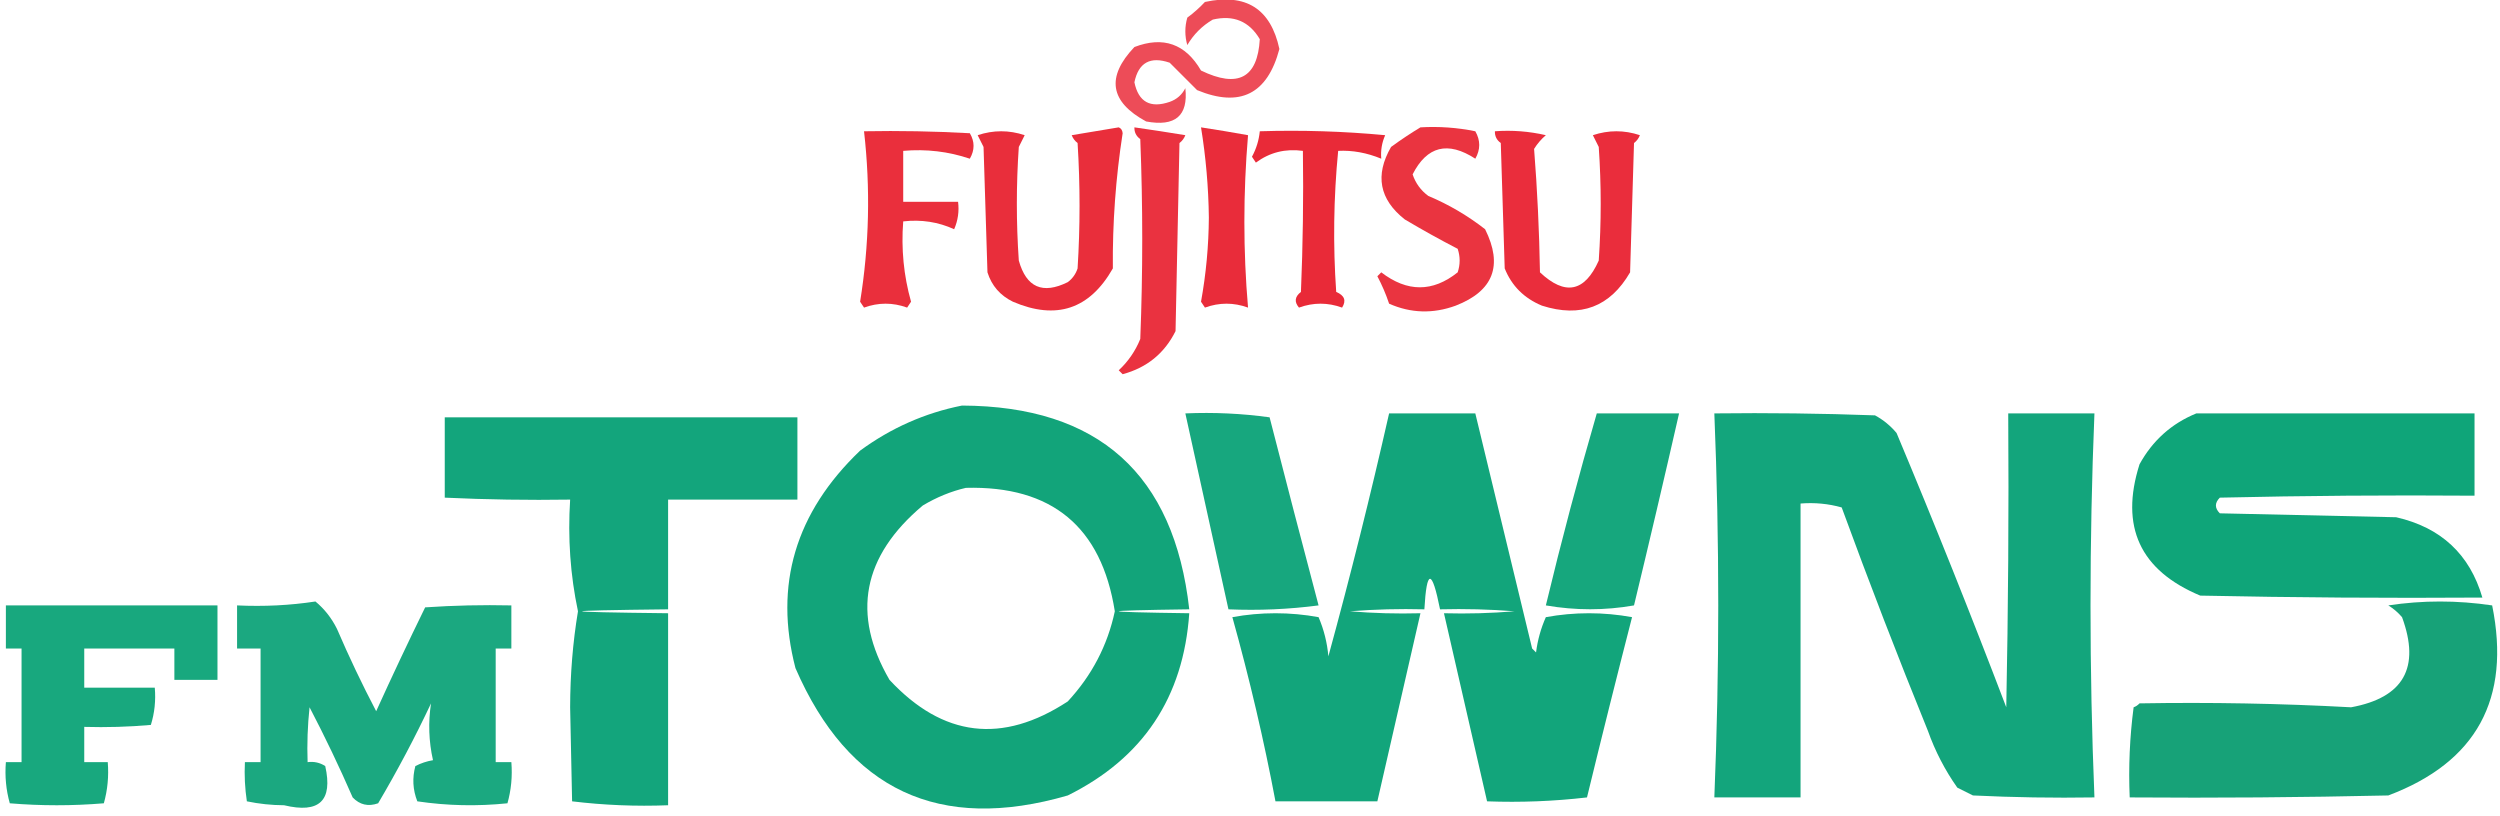
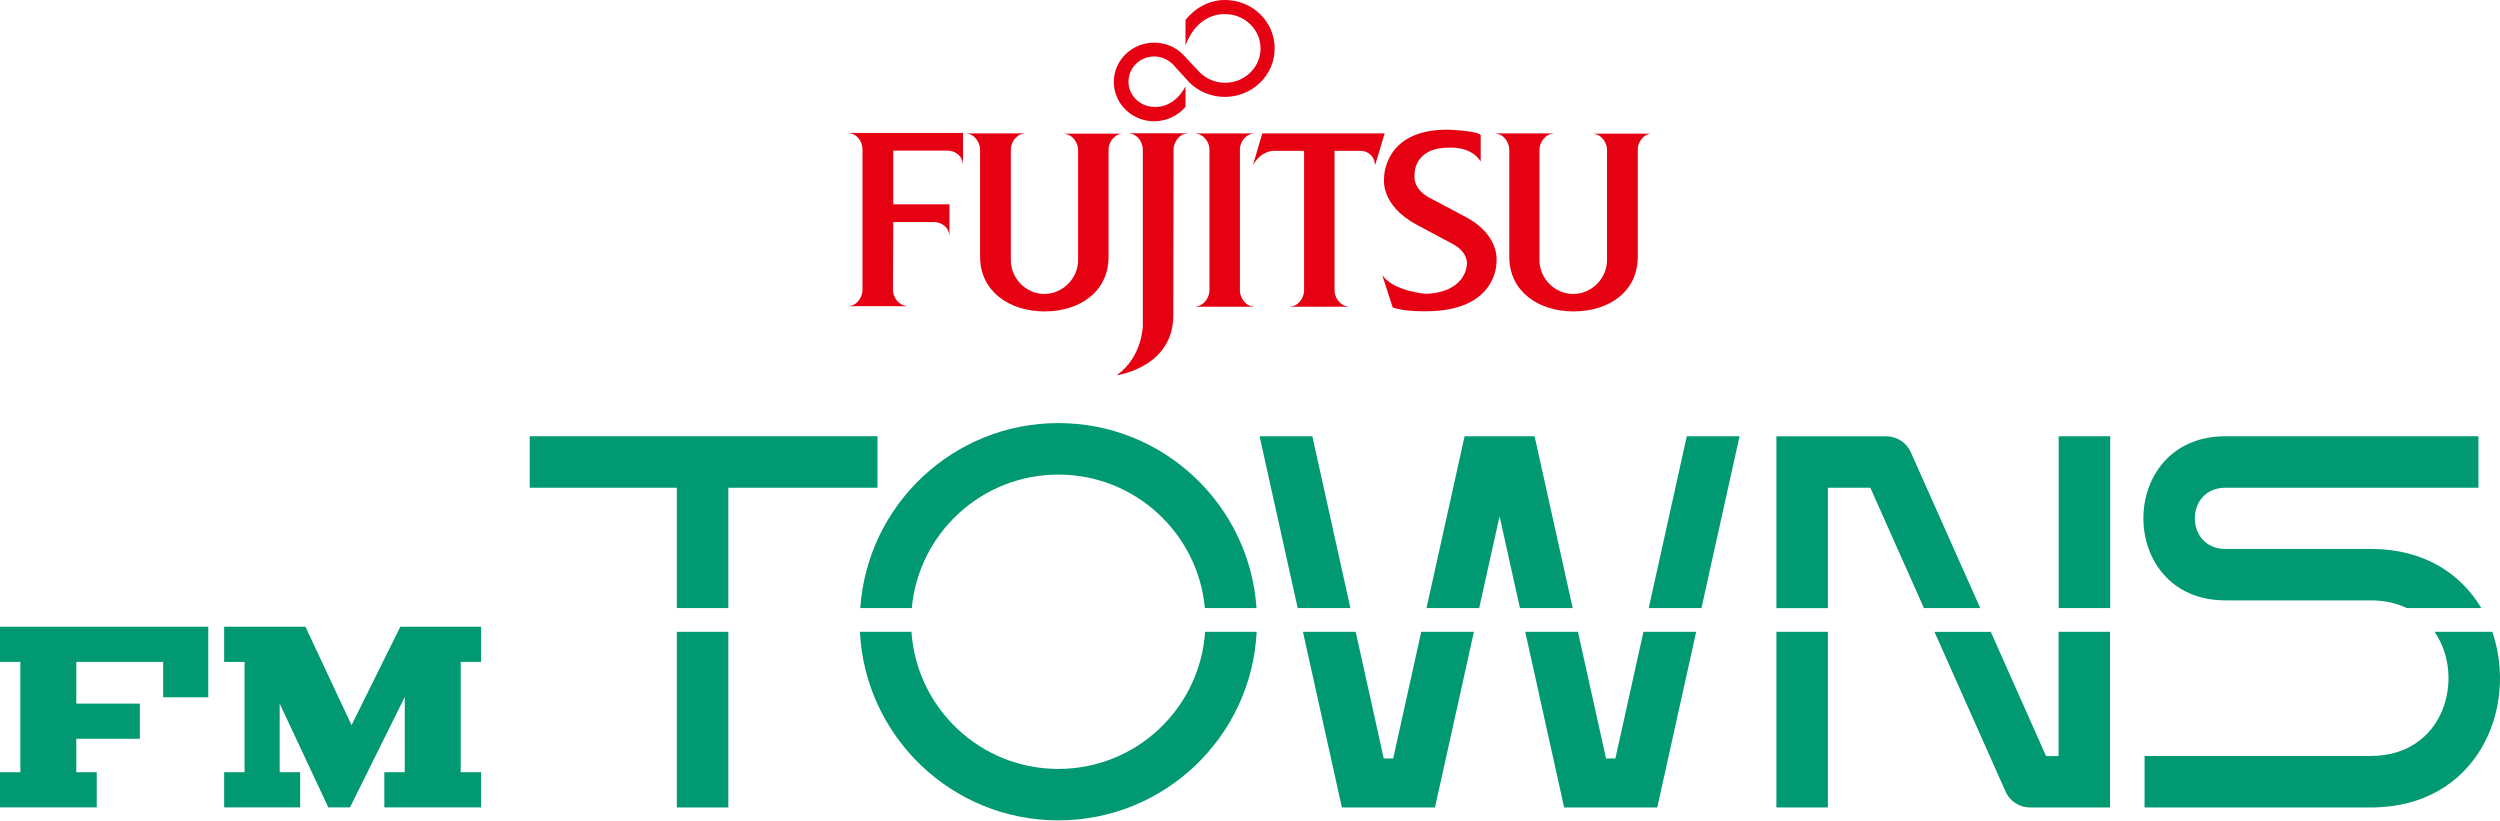
- <svg xmlns="http://www.w3.org/2000/svg" width="638" height="208" style="shape-rendering:geometricPrecision;text-rendering:geometricPrecision;image-rendering:optimizeQuality;fill-rule:evenodd;clip-rule:evenodd">
-   <path style="opacity:.706" fill="#e50212" d="M307.5.5c10.454-2.283 16.787 1.717 19 12-3.05 11.525-10.05 15.025-21 10.5l-7-7c-4.958-1.69-7.958-.023-9 5 1.042 5.023 4.042 6.69 9 5 1.803-.637 3.136-1.803 4-3.5.765 7.05-2.568 9.883-10 8.5-9.268-5.01-10.268-11.344-3-19 7.358-2.822 13.024-.822 17 6 9.44 4.567 14.44 1.9 15-8-2.702-4.572-6.702-6.24-12-5-2.719 1.597-4.886 3.763-6.5 6.5a12.494 12.494 0 0 1 0-7 32.578 32.578 0 0 0 4.5-4Z" />
-   <path style="opacity:.803" fill="#e50312" d="M362.5 32.5c4.733-.277 9.4.056 14 1 1.333 2.333 1.333 4.667 0 7-7-4.547-12.333-3.214-16 4 .753 2.253 2.086 4.087 4 5.5a63.303 63.303 0 0 1 14.5 8.5c4.617 9.263 2.117 15.763-7.5 19.5-5.791 2.12-11.457 1.953-17-.5a45.773 45.773 0 0 0-3-7l1-1c6.627 5.093 13.127 5.093 19.5 0 .667-2 .667-4 0-6a264.738 264.738 0 0 1-13.5-7.5c-6.496-5.126-7.663-11.292-3.5-18.5a100.844 100.844 0 0 1 7.5-5Z" />
-   <path style="opacity:.821" fill="#e50312" d="M220.5 33.5c9.006-.166 18.006 0 27 .5 1.269 2.139 1.269 4.305 0 6.5-5.475-1.846-11.142-2.513-17-2v13h14a13.115 13.115 0 0 1-1 7c-4.057-1.86-8.391-2.526-13-2-.543 7.008.124 13.841 2 20.5l-1 1.5c-3.667-1.333-7.333-1.333-11 0l-1-1.5c2.329-14.409 2.663-28.909 1-43.5Z" />
-   <path style="opacity:.828" fill="#e50212" d="M285.5 32.5c.597.235.93.735 1 1.5a212.656 212.656 0 0 0-2.5 34.5c-5.923 10.419-14.423 13.252-25.5 8.5-3.256-1.587-5.423-4.087-6.5-7.5l-1-32-1.5-3c4-1.333 8-1.333 12 0l-1.5 3a210.395 210.395 0 0 0 0 29c1.915 6.853 6.081 8.686 12.5 5.5a6.977 6.977 0 0 0 2.5-3.5 256.122 256.122 0 0 0 0-32 4.458 4.458 0 0 1-1.5-2 1035.16 1035.16 0 0 0 12-2Z" />
-   <path style="opacity:.807" fill="#e50112" d="M289.5 32.5a596.48 596.48 0 0 1 13 2 4.458 4.458 0 0 1-1.5 2l-1 48c-2.816 5.667-7.316 9.334-13.5 11l-1-1a22.205 22.205 0 0 0 5.5-8c.667-17 .667-34 0-51-1.039-.744-1.539-1.744-1.5-3Z" />
-   <path style="opacity:.83" fill="#e50112" d="M306.5 32.5c3.959.606 7.959 1.273 12 2-1.25 14.835-1.25 29.501 0 44-3.667-1.333-7.333-1.333-11 0l-1-1.5a124.998 124.998 0 0 0 2-21.5 155.47 155.47 0 0 0-2-23Z" />
-   <path style="opacity:.839" fill="#e50112" d="M321.5 33.5a256.885 256.885 0 0 1 32 1 11.987 11.987 0 0 0-1 6c-3.694-1.519-7.36-2.186-11-2a216.504 216.504 0 0 0-.5 36c2.127.897 2.627 2.23 1.5 4-3.667-1.333-7.333-1.333-11 0-1.245-1.455-1.078-2.789.5-4 .5-11.995.667-23.995.5-36-4.46-.615-8.46.385-12 3l-1-1.5a16.993 16.993 0 0 0 2-6.5Z" />
-   <path style="opacity:.824" fill="#e50012" d="M381.5 33.5a43.123 43.123 0 0 1 13 1 14.984 14.984 0 0 0-3 3.5 511.25 511.25 0 0 1 1.5 31.5c6.416 6.036 11.416 5.036 15-3 .667-9.667.667-19.333 0-29l-1.5-3c4-1.333 8-1.333 12 0a4.458 4.458 0 0 1-1.5 2l-1 33c-5.121 8.832-12.621 11.665-22.5 8.5-4.554-1.887-7.721-5.054-9.5-9.5l-1-32c-1.039-.744-1.539-1.744-1.5-3Z" />
-   <path style="opacity:.931" fill="#019e71" d="M245.5 103.5c34.809.146 54.143 17.479 58 52-24 .333-24 .667 0 1-1.482 21.481-11.816 36.981-31 46.5-32.79 9.52-55.957-1.314-69.5-32.5-5.516-21.213-.016-39.713 16.5-55.5 7.908-5.793 16.575-9.626 26-11.5Zm1 21c21.924-.57 34.591 9.93 38 31.5-1.85 8.697-5.85 16.364-12 23-16.718 10.964-31.885 9.13-45.5-5.5-9.737-16.731-6.904-31.564 8.5-44.5 3.553-2.121 7.22-3.621 11-4.5Z" />
-   <path style="opacity:.91" fill="#009e71" d="M302.5 105.5c7.255-.313 14.421.02 21.5 1a6161.32 6161.32 0 0 0 12.5 48 133.155 133.155 0 0 1-23 1c-3.663-16.659-7.33-33.326-11-50Z" />
-   <path style="opacity:.927" fill="#009e71" d="M354.5 105.5h22a67628.64 67628.64 0 0 1 14.5 60l1 1a31.827 31.827 0 0 1 2.5-9 61.015 61.015 0 0 1 22 0 3597.156 3597.156 0 0 0-11.5 46 166.506 166.506 0 0 1-25.5 1l-11-48c6.009.166 12.009-.001 18-.5-6.325-.5-12.658-.666-19-.5-2.072-10.381-3.405-10.381-4 0-6.342-.166-12.675 0-19 .5 5.991.499 11.991.666 18 .5l-11 48h-26c-2.928-15.537-6.595-31.204-11-47a61.015 61.015 0 0 1 22 0 32.357 32.357 0 0 1 2.5 10 1436.898 1436.898 0 0 0 15.5-62Z" />
-   <path style="opacity:.911" fill="#009f71" d="M407.5 105.5h21a3967.43 3967.43 0 0 1-11.5 49c-7.442 1.313-14.942 1.313-22.5 0 3.958-16.466 8.291-32.8 13-49Z" />
-   <path style="opacity:.925" fill="#009e71" d="M437.5 105.5a840.27 840.27 0 0 1 41 .5 18.778 18.778 0 0 1 5.5 4.5 2280.683 2280.683 0 0 1 28 70c.5-24.998.667-49.998.5-75h22a1201.3 1201.3 0 0 0 0 98c-10.339.166-20.672 0-31-.5l-4-2a59.83 59.83 0 0 1-7.5-14.5 1724.301 1724.301 0 0 1-22-57c-3.394-.956-6.894-1.289-10.5-1v75h-22a1201.3 1201.3 0 0 0 0-98Z" />
-   <path style="opacity:.938" fill="#009f71" d="M560.5 105.5h71v21c-21.669-.167-43.336 0-65 .5-1.333 1.333-1.333 2.667 0 4l45 1c11.441 2.613 18.774 9.446 22 20.5-24.002.167-48.002 0-72-.5-15.366-6.429-20.533-17.595-15.5-33.5 3.329-6.07 8.162-10.404 14.5-13Z" />
-   <path style="opacity:.925" fill="#009e71" d="M113.5 106.5h90v21h-33v28c-29.333.333-29.333.667 0 1v49a153.949 153.949 0 0 1-24.5-1l-.5-24c.016-8.4.683-16.566 2-24.5-1.957-9.237-2.624-18.737-2-28.5-10.672.167-21.339 0-32-.5-.013-6.893-.013-13.726 0-20.5Z" />
-   <path style="opacity:.949" fill="#0b9d71" d="M609.5 154.5c8.735-1.328 17.568-1.328 26.5 0 4.834 23.844-4 40.011-26.5 48.5-21.997.5-43.997.667-66 .5a133.155 133.155 0 0 1 1-23 3.647 3.647 0 0 0 1.5-1 755.797 755.797 0 0 1 54 1c13.398-2.457 17.731-10.123 13-23a14.698 14.698 0 0 0-3.5-3Z" />
-   <path style="opacity:.906" fill="#009f71" d="M1.5 154.5h54v19h-11v-8h-23v10h18c.284 3.277-.05 6.443-1 9.5a145.05 145.05 0 0 1-17 .5v9h6c.29 3.606-.044 7.106-1 10.5-8 .667-16 .667-24 0-.956-3.394-1.29-6.894-1-10.5h4v-29h-4v-11Z" />
-   <path style="opacity:.891" fill="#009e71" d="M80.5 153.5c2.296 1.901 4.129 4.234 5.5 7a303.631 303.631 0 0 0 10 21 975.188 975.188 0 0 1 12.5-26.5 242.43 242.43 0 0 1 22-.5v11h-4v29h4c.289 3.606-.044 7.106-1 10.5-7.716.8-15.383.633-23-.5-1.155-2.946-1.321-5.946-.5-9a15.256 15.256 0 0 1 4.5-1.5 38.718 38.718 0 0 1-.5-14.5A308.997 308.997 0 0 1 96.5 205c-2.525.896-4.692.396-6.5-1.5a363.118 363.118 0 0 0-11-23 98.432 98.432 0 0 0-.5 14c1.644-.214 3.144.12 4.5 1 1.994 8.837-1.506 12.171-10.5 10a47.682 47.682 0 0 1-9.5-1 50.442 50.442 0 0 1-.5-10h4v-29h-6v-11c6.854.324 13.521-.009 20-1Z" />
+ <svg xmlns="http://www.w3.org/2000/svg" width="1015.972mm" height="333.387mm" viewBox="0 0 1015.972 333.387" version="1.1" id="svg1">
+   <defs id="defs1" />
+   <g id="layer1" transform="translate(378.8833,32.80833)">
+     <g id="g2" transform="matrix(0.2645833,0,0,0.2645833,-378.918,-32.77026)">
+       <g id="g20">
+         <path id="rect9" class="st0" d="m 9.18935e-4,962.601 v 54 H 31.3 v 169.5 H 9.18935e-4 v 54 H 148.601 v -54 h -31.4 v -51.4 h 97.6 v -54 h -97.6 v -64.1 h 133.4 v 54.398 h 69.299 v -54.398 -32.9 -21.1 z" style="fill:#009971" transform="translate(0.1299404,-0.1299404)" />
+         <path id="rect10" class="st0" d="m 344.3,962.601 v 54.1 h 31.301 v 169.4 h -31.301 v 54 h 116.701 v -54 h -31.4 v -105.4 l 74.699,159.4 h 33.301 l 84.1,-169.605 v 115.605 h -31.4 v 54 h 148.6 v -54 h -31.299 v -169.5 h 31.299 V 962.601 H 675.2 614.899 L 539.954,1113.778 469.101,962.601 Z" style="fill:#009971" transform="translate(0.1299404,-0.1299404)" />
+         <path id="polygon2" style="fill:#009971" class="st0" d="m 813.8,749 h 225.9 v 184.8 h 79.1 V 749 h 229.1 V 669.9 H 813.8 Z m 225.9,221.3 h 79.1 V 1240.1 H 1039.7 Z" />
+         <path id="path2" class="st0" d="m 1625.6,1180.9 c -119.6,0 -217.5,-93 -225.5,-210.6 h -79.2 c 8.1,161.3 141.4,289.6 304.7,289.6 163.3,0 296.7,-128.3 304.7,-289.6 h -79.2 c -7.9,117.7 -105.8,210.6 -225.5,210.6 z m -225,-247.1 c 10.6,-115 107.3,-205 225.1,-205 117.8,0 214.4,90 225.1,205 h 79.3 c -10.8,-158.7 -142.9,-284.1 -304.3,-284.1 -161.4,0 -293.5,125.4 -304.3,284.1 z" style="fill:#009971" />
+         <path id="polygon8" style="fill:#009971" class="st0" d="m 1993.3,933.8 h 81 l -58.5,-263.9 h -81 z m 282.9,-263.9 h -26.5 l -58.5,263.9 h 80.9 l 31.3,-141 31.3,141 h 81 l -58.5,-263.9 h -26.5 z m 147.6,300.4 h -81 l 59.8,269.8 h 62 19 62 l 59.8,-269.8 h -81 l -43.1,194.5 h -14.4 z m -341.4,0 h -81 l 59.8,269.8 h 62.1 18.9 62 L 2264,970.3 h -80.9 l -43.1,194.5 h -14.5 z M 2672,669.9 h -81 l -58.5,263.9 h 81 z" />
+         <path id="path4" class="st0" d="m 2935,694.4 c -6.6,-14.9 -21.4,-24.4 -37.6,-24.4 h -89.8 -48.7 -30.3 v 263.9 h 79.1 V 749 h 65.2 l 82.3,184.8 h 86.5 z m 227.2,-24.5 h 79.1 v 263.9 H 3162.2 Z m 0,491.2 h -19.4 l -84.9,-190.7 h -86.5 l 109.2,245.3 c 6.6,14.9 21.4,24.4 37.6,24.4 h 43.9 43.9 35.1 V 970.3 H 3162 v 190.8 z M 2728.6,970.3 h 79.1 V 1240.1 h -79.1 z" style="fill:#009971" />
+         <path id="path9" class="st0" d="m 3828.2,970.3 h -88.6 c 47.9,69.8 15.2,190.7 -98.2,190.7 v 0 h -347.3 v 79.1 h 347.3 v 0 c 164.7,0 227,-153.6 186.8,-269.8 z M 3418.3,922 h 223.1 c 21.4,0 39.8,4.3 55.5,11.8 h 114.4 C 3780.2,881.4 3724,843.3 3642.5,843 v 0 h -224.2 c -62.7,0 -62.7,-94 0,-94 h 388.6 v -79.1 h -388.6 c -168,0 -168,252.1 0,252.1 z" style="fill:#009971" />
+       </g>
+       <g id="g9" style="fill:#e50012;fill-opacity:1">
+         <path id="path5600_6_" class="st0" d="m 1372.109,340.917 h 62.511 c 11.907,0 22.963,8.505 23.389,19.987 h 0.425 v -47.202 h -86.325 v -82.498 h 83.348 c 11.907,0 22.963,8.505 23.389,19.987 h 0.425 v -47.202 h -174.776 v 0.425 c 11.907,0.85 20.412,13.183 20.412,24.664 v 216.024 c 0,11.482 -8.93,24.239 -20.412,24.664 v 0.425 h 88.026 v -0.425 c -11.907,-0.85 -20.837,-13.183 -20.837,-24.664 z" style="fill:#e50012;fill-opacity:1;stroke-width:4.252" />
+         <path id="path5604_6_" class="st0" d="m 1552.718,399.484 c 0,27.641 22.963,51.88 51.455,51.88 28.491,0 51.88,-24.239 51.88,-51.88 V 230.237 c 0,-11.482 -8.93,-24.239 -20.837,-24.664 v -0.425 h 88.451 v 0 c -11.907,0.85 -20.837,13.183 -20.837,24.664 v 164.57 c 0,53.156 -43.8,83.773 -98.231,83.773 -54.431,0 -99.082,-31.043 -99.082,-83.773 V 229.811 c 0,-11.482 -8.93,-24.239 -20.412,-24.664 v -0.425 h 88.026 v 0.425 c -11.907,0.85 -20.412,13.183 -20.412,24.664 z" style="fill:#e50012;fill-opacity:1;stroke-width:4.252" />
+         <path id="path5620_6_" class="st0" d="m 1802.674,229.63 c 0,-11.482 8.93,-24.239 20.412,-24.664 v -0.425 h -88.026 v 0.425 c 11.907,0.85 20.412,13.183 20.412,24.664 v 270.881 c 0,0 -0.851,47.627 -39.548,75.268 v 0.425 c 7.654,-1.276 86.325,-15.734 86.325,-91.853 z" style="fill:#e50012;fill-opacity:1;stroke-width:4.252" />
+         <path id="path5616_6_" class="st0" d="m 1857.793,229.402 c 0,-11.482 -8.93,-23.388 -20.837,-24.239 v -0.425 h 88.026 v 0.425 c -11.482,0.85 -20.412,12.757 -20.412,24.239 v 216.45 c 0,11.482 8.93,24.239 20.412,24.664 v 0.425 h -88.026 v -0.425 c 11.907,-0.85 20.837,-13.183 20.837,-24.664 z" style="fill:#e50012;fill-opacity:1;stroke-width:4.252" />
+         <path id="path5612_6_" class="st0" d="m 1843.578,111.695 c 9.781,9.355 23.388,15.309 38.272,15.309 30.192,0 54.431,-23.814 54.431,-52.73 0,-28.917 -24.239,-52.73 -54.431,-52.73 0,0 -41.674,-3.827 -60.81,48.053 V 30.474 c 14.033,-17.86 35.721,-30.618 60.385,-30.618 42.525,0 76.544,33.169 76.544,74.418 0,41.249 -34.445,74.418 -76.544,74.418 -21.262,0 -40.398,-8.505 -54.006,-21.687 L 1801.053,98.088 c -7.229,-6.804 -17.01,-11.482 -28.066,-11.482 -22.113,0 -39.548,17.435 -39.548,38.697 0,21.262 17.86,38.697 39.548,38.697 0,0 29.342,3.827 48.053,-31.468 v 31.468 c -11.482,13.183 -28.491,22.113 -48.053,22.113 -34.445,0 -62.086,-27.216 -62.086,-60.385 0,-33.169 27.641,-60.385 62.086,-60.385 17.01,0 32.744,6.804 43.8,17.86 z" style="fill:#e50012;fill-opacity:1;stroke-width:4.252" />
+         <path id="path5624_6_" class="st0" d="m 1924.917,252.424 h 0.425 c 11.907,-20.837 30.192,-20.837 30.192,-20.837 h 47.627 v 214.323 c 0,11.482 -8.93,24.239 -20.837,24.664 v 0.425 h 88.451 v -0.425 c -11.907,-0.85 -20.837,-13.183 -20.837,-24.664 V 231.587 h 39.973 c 12.332,0 21.688,9.355 22.113,21.262 h 0.425 l 14.458,-48.053 h -187.958 z" style="fill:#e50012;fill-opacity:1;stroke-width:4.252" />
+         <path id="path5608_6_" class="st0" d="m 2274.006,247.481 c -14.884,-23.814 -48.478,-20.837 -48.478,-20.837 -55.282,0 -52.73,42.099 -52.73,42.099 0,0 -3.827,21.262 23.814,35.295 l 55.282,29.342 c 53.156,28.491 46.777,68.89 46.777,68.89 0,0 2.551,75.694 -108.863,75.694 0,0 -32.319,0.85 -50.604,-5.953 l -15.734,-48.903 h 0.425 c 17.01,24.239 66.338,28.066 66.338,28.066 62.511,-2.551 62.936,-45.076 62.936,-45.076 0,0 2.977,-18.286 -21.688,-31.468 l -54.857,-29.342 c -57.408,-30.618 -50.604,-71.866 -50.604,-71.866 0,0 -1.701,-74.418 96.956,-74.418 0,0 44.225,1.276 51.455,8.08 v 40.398 z" style="fill:#e50012;fill-opacity:1;stroke-width:4.252" />
+         <path id="path5628_6_" class="st0" d="m 2364.698,399.484 c 0,27.641 22.963,51.88 51.88,51.88 28.491,0 51.88,-24.239 51.88,-51.88 V 230.237 c 0,-11.482 -8.93,-24.239 -20.412,-24.664 v -0.425 h 88.026 v 0 c -11.907,0.85 -20.412,13.183 -20.412,24.664 v 164.57 c 0,53.156 -43.8,83.773 -98.657,83.773 -54.431,0 -98.657,-31.043 -98.657,-83.773 V 229.811 c 0,-11.482 -8.93,-24.239 -20.837,-24.664 v -0.425 h 88.026 v 0.425 c -11.907,0.85 -20.837,13.183 -20.837,24.664 z" style="fill:#e50012;fill-opacity:1;stroke-width:4.252" />
+       </g>
+     </g>
+   </g>
</svg>
